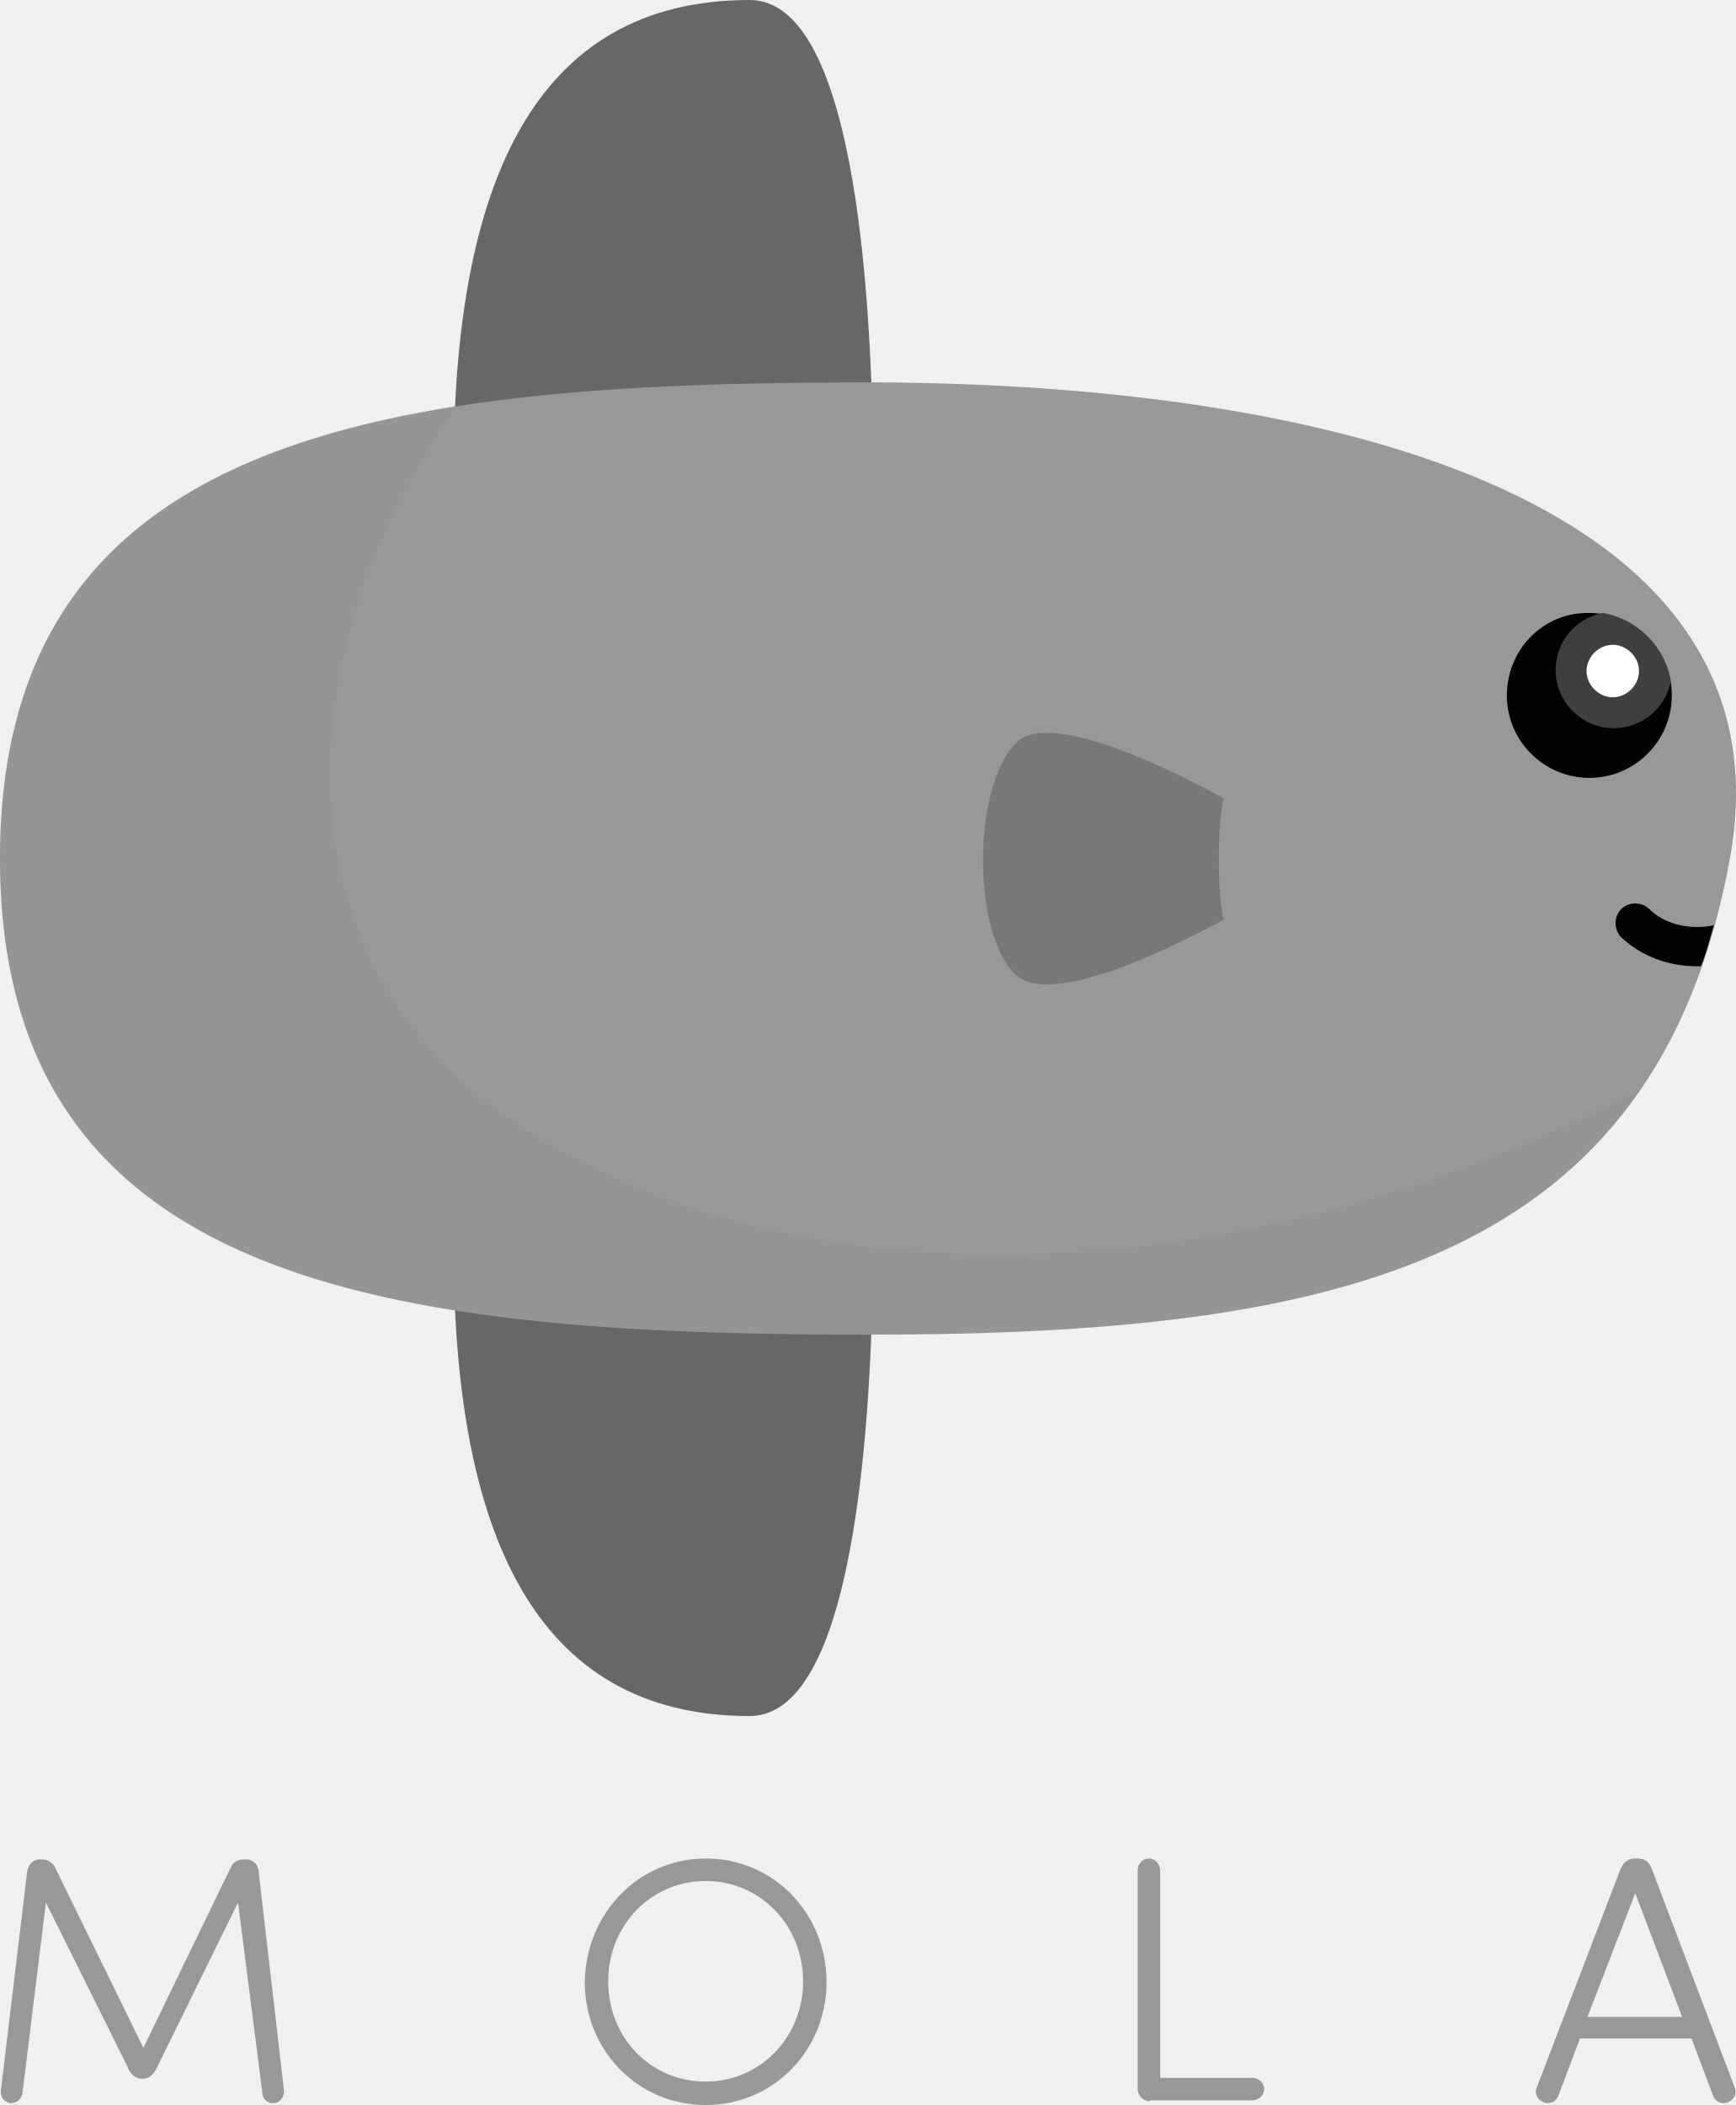
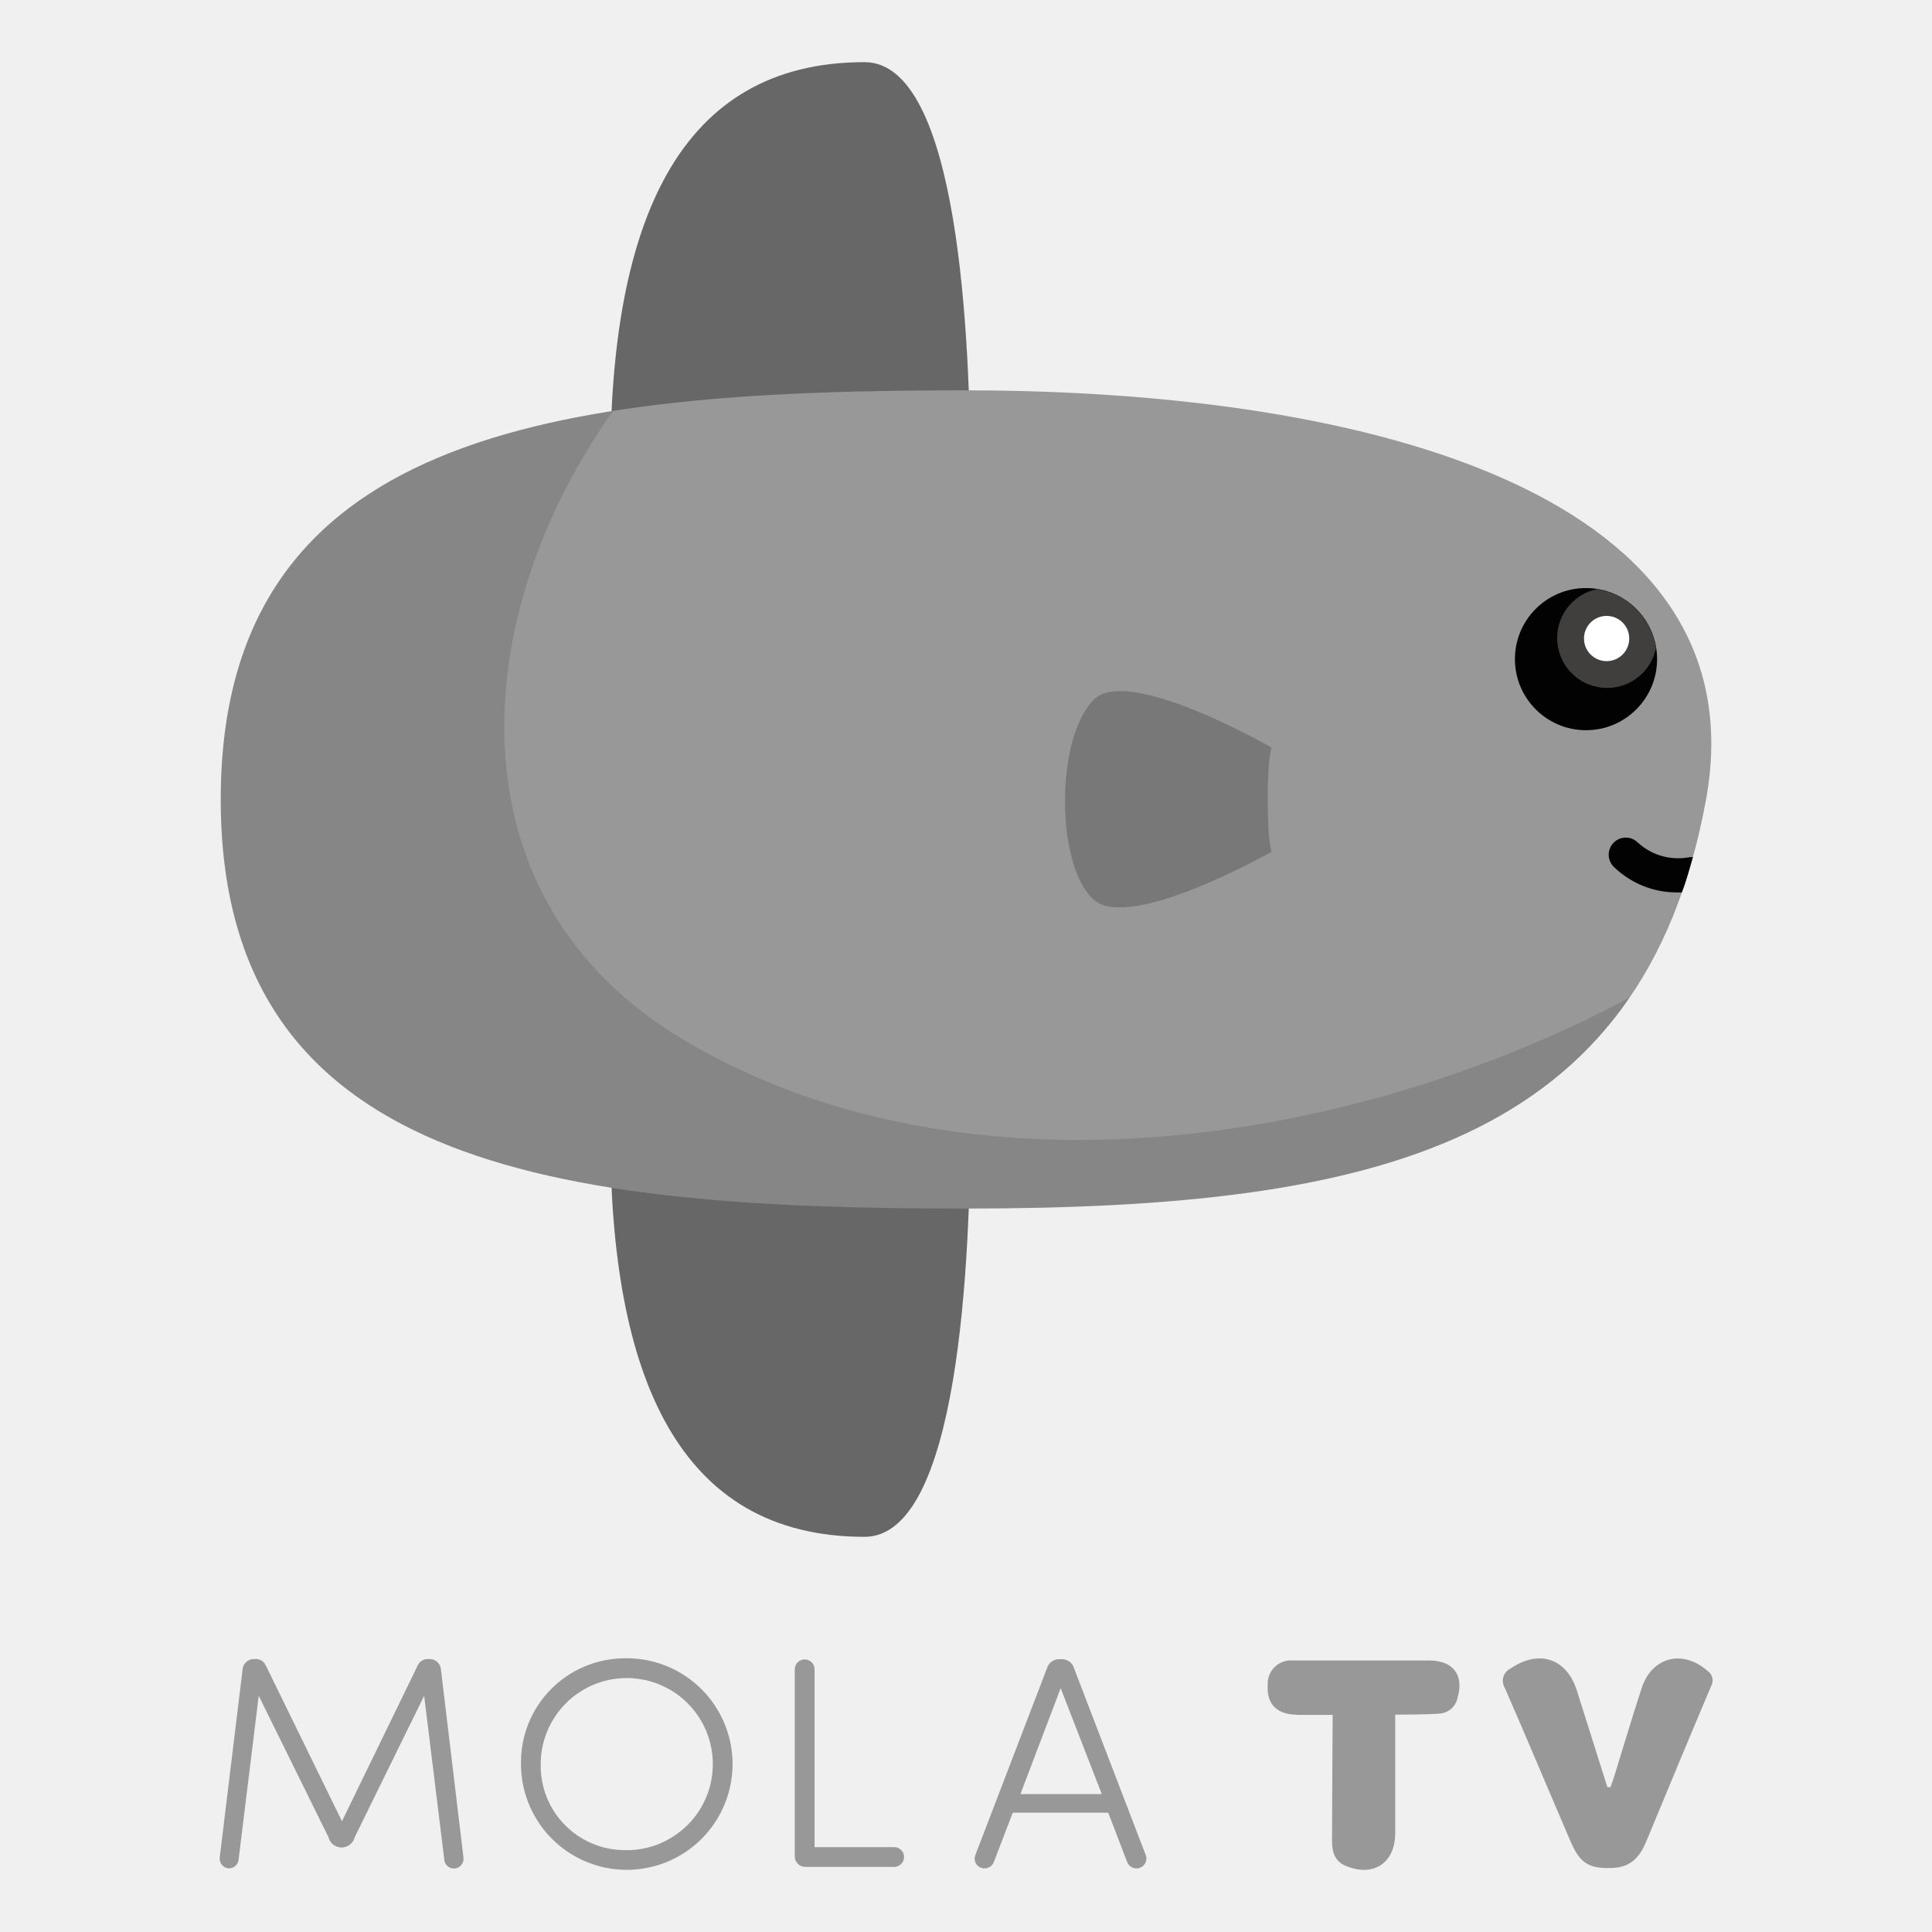
- <svg xmlns="http://www.w3.org/2000/svg" version="1.1" x="0px" y="0px" width="185.2px" height="224.6px" viewBox="0 0 185.2 224.6" style="enable-background:new 0 0 185.2 224.6;" xml:space="preserve">
-   <style type="text/css">
-     .st0{fill:#989898;}
-     .st1{fill:#676767;}
-     .st2{fill:#0663A6;}
-     .st3{fill:#787879;}
-     .st4{opacity:0.27;fill:#8D8C8C;enable-background:new    ;}
-     .st5{fill:#020202;}
-     .st6{fill:#413F3D;}
-     .st7{fill:#FFFFFF;}
- </style>
+ <svg xmlns="http://www.w3.org/2000/svg" viewBox="0 0 240 240">
  <defs>
- </defs>
-   <g>
-     <g>
-       <path class="st0" d="M30.3,223c0.1,0.7-0.4,1.3-1,1.4c-0.7,0.1-1.3-0.4-1.3-1.1L25.4,203l-8.6,17.5c-0.3,0.6-0.7,1.3-1.6,1.3             c-0.9,0-1.4-0.7-1.6-1.3L4.9,203l-2.5,20.3c-0.1,0.7-0.6,1.1-1.3,1.1c-0.7-0.1-1.1-0.7-1-1.4l2.8-23.3c0.1-0.7,0.6-1.3,1.3-1.3             h0.3c0.6,0,1,0.3,1.3,0.7l9.5,19.4l9.4-19.4c0.2-0.4,0.7-0.7,1.3-0.7h0.3c0.7,0,1.3,0.6,1.3,1.3L30.3,223z" />
-       <path class="st0" d="M75.3,198.3c7.3,0,12.9,5.9,12.9,13.2c0,7.2-5.6,13.1-12.9,13.1c-7.3,0-12.9-5.9-12.9-13.1             C62.5,204.2,68.1,198.3,75.3,198.3z M75.3,222.1c5.9,0,10.4-4.8,10.4-10.7c0-5.9-4.5-10.7-10.4-10.7c-5.9,0-10.4,4.8-10.4,10.7             C64.9,217.4,69.4,222.1,75.3,222.1z" />
-       <path class="st0" d="M122.7,224.2c-0.7,0-1.3-0.6-1.3-1.3v-23.3c0-0.7,0.5-1.3,1.2-1.3c0.7,0,1.2,0.6,1.2,1.3v22.1h9.8             c0.7,0,1.3,0.5,1.3,1.2c0,0.7-0.6,1.2-1.3,1.2H122.7z" />
-       <path class="st0" d="M185.1,222.7c0.3,0.6,0,1.3-0.7,1.6c-0.7,0.3-1.4-0.1-1.6-0.7l-2.3-6.1h-11.9l-2.3,6.1             c-0.2,0.6-0.9,1-1.6,0.7c-0.7-0.3-1-1-0.7-1.6l8.9-23.2c0.3-0.7,0.7-1.2,1.6-1.2h0.2c0.9,0,1.3,0.4,1.6,1.2L185.1,222.7z              M174.5,202l-5.1,13.2h10.1L174.5,202z" />
-     </g>
-     <g>
-       <g>
-         <g>
-           <g>
-             <path class="st1" d="M48.5,52.6c0-0.8-0.1-1.5-0.1-2.3C48.4,19.8,56.9,0,80,0c11.7,0,13.2,34.1,13.2,52.6H48.5z" />
-             <path class="st1" d="M48.5,130.6c0,0.8-0.1,1.5-0.1,2.3c0,30.4,8.5,50.2,31.6,50.2c11.7,0,13.2-34.1,13.2-52.6H48.5z" />
-           </g>
-           <path class="st2" d="M12.9,29.9" />
-           <g>
-             <g>
-               <path class="st0" d="M0,91.6c0-45.5,41.3-50.8,92.3-50.8c0.2,0,0.4,0,0.6,0v0c50.8,0.1,98.5,13.3,91.7,50.8                             c-7.8,42.9-41.1,50.8-91.7,50.8c-0.2,0-0.4,0-0.6,0C41.3,142.4,0,137.1,0,91.6L0,91.6C0,91.6,0,91.6,0,91.6                             C0,91.6,0,91.6,0,91.6L0,91.6z" />
-             </g>
-             <path class="st3" d="M108.5,79.2c3.8-3.7,18.1,3.8,22.1,6c-0.7,1.6-0.7,11.4,0,12.9c-4,2.2-18,9.5-22.1,6                         C103.7,99.9,103.7,83.8,108.5,79.2z" />
-             <path class="st4" d="M57.6,121.5c-29.7-17.6-26.8-53-8.8-78.2c0,0,0,0,0,0C19.7,47.9,0,60.2,0,91.6l0,0c0,0,0,0,0,0                         c0,0,0,0,0,0l0,0c0,45.5,41.3,50.8,92.3,50.8c0.2,0,0.4,0,0.6,0c37.8,0,65.9-4.4,80.9-24.5c0.2-0.3,0.4-0.6,0.6-0.8                         c0.2-0.3,0.4-0.6,0.6-0.8C140.8,134.4,92.7,142.3,57.6,121.5z" />
-           </g>
-         </g>
-         <g>
-           <g>
-             <path class="st5" d="M160.8,74.2c0,4.9,4,8.8,8.8,8.8c4.9,0,8.8-4,8.8-8.8c0-4.9-4-8.8-8.8-8.8                         C164.7,65.3,160.8,69.3,160.8,74.2z" />
-           </g>
-           <g>
-             <path class="st6" d="M172.2,77.7c-3.4,0-6.2-2.8-6.2-6.2c0-3,2.1-5.5,5-6.1c3.7,0.6,6.7,3.6,7.3,7.3                         C177.7,75.6,175.2,77.7,172.2,77.7z" />
-           </g>
-           <path class="st7" d="M169.3,71.6c0,1.5,1.3,2.8,2.8,2.8s2.8-1.3,2.8-2.8c0-1.5-1.3-2.8-2.8-2.8S169.3,70.1,169.3,71.6z" />
-         </g>
-       </g>
-       <g>
-         <path class="st5" d="M173,100c-0.8-0.8-0.8-2.2,0-3c0.8-0.8,2.2-0.8,3,0c1.5,1.5,4,2.2,6.5,1.8c0.1,0,0.4-0.1,0.4-0.1                 c-0.4,1.3-0.8,3-1.4,4.4c-0.1,0-0.4,0-0.4,0C178,103.1,175.1,102,173,100z" />
-       </g>
+     <style>.cls-1,.cls-6{isolation:isolate;}.cls-2{fill:#676767;}.cls-3{fill:#989898;}.cls-4{fill:#020202;}.cls-5{fill:#787879;}.cls-6{fill:#8d8c8c;opacity:0.27;mix-blend-mode:multiply;}.cls-7{fill:#413f3d;}.cls-8{fill:#fff;}</style>
+   </defs>
+   <g class="cls-1">
+     <g id="Layer_1" data-name="Layer 1">
+       <path class="cls-2" d="M75.9,60.29c0-.77-.09-1.53-.09-2.33,0-30.42,8.53-50.24,31.59-50.24,11.69,0,13.16,34.08,13.16,52.57Z" />
+       <path class="cls-2" d="M75.9,138.33c0,.77-.09,1.53-.09,2.34,0,30.41,8.53,50.24,31.59,50.24,11.69,0,13.16-34.09,13.16-52.58Z" />
+       <path class="cls-3" d="M27.42,99.31c0-45.49,41.3-50.82,92.25-50.82h.58c50.76.08,98.5,13.31,91.68,50.82-7.81,42.91-41.07,50.75-91.68,50.82h-.58c-50.95,0-92.25-5.33-92.25-50.82Z" />
+       <path class="cls-4" d="M200.46,107.67a2.11,2.11,0,0,1,3-3,7.42,7.42,0,0,0,6.49,1.8l.35,0c-.37,1.28-.82,3-1.38,4.39h-.44A11.2,11.2,0,0,1,200.46,107.67Z" />
+       <path class="cls-5" d="M135.92,86.87c3.84-3.72,18.1,3.78,22.05,6-.65,1.57-.65,11.37,0,12.94-3.95,2.19-18,9.45-22.05,6C131.09,107.63,131.09,91.54,135.92,86.87Z" />
+       <path class="cls-6" d="M85,129.22c-29.66-17.56-26.83-53-8.83-78.17h0c-29,4.57-48.74,16.82-48.74,48.26h0c0,45.49,41.3,50.82,92.25,50.82h.58c37.76,0,65.86-4.44,80.94-24.49l.61-.84.58-.84C168.23,142.15,120.08,150,85,129.22Z" />
+       <path class="cls-4" d="M188.19,81.88A8.83,8.83,0,1,0,197,73.05,8.82,8.82,0,0,0,188.19,81.88Z" />
+       <path class="cls-7" d="M199.64,85.46a6.2,6.2,0,0,1-1.22-12.28,8.8,8.8,0,0,1,7.3,7.3A6.2,6.2,0,0,1,199.64,85.46Z" />
+       <path class="cls-8" d="M196.77,79.32a2.81,2.81,0,1,0,2.81-2.81A2.8,2.8,0,0,0,196.77,79.32Z" />
+       <path class="cls-3" d="M57.57,230.72a1.21,1.21,0,0,1-1,1.38A1.19,1.19,0,0,1,55.19,231l-2.5-20.34-8.62,17.55a1.68,1.68,0,0,1-3.27,0l-8.66-17.55L29.64,231a1.19,1.19,0,0,1-1.34,1.08,1.21,1.21,0,0,1-1-1.38l2.83-23.27a1.41,1.41,0,0,1,1.34-1.34h.26a1.34,1.34,0,0,1,1.26.74l9.49,19.41,9.44-19.41a1.34,1.34,0,0,1,1.26-.74h.26a1.41,1.41,0,0,1,1.34,1.34Z" />
+       <path class="cls-3" d="M77.58,206a13.14,13.14,0,1,1-12.86,13.16A12.92,12.92,0,0,1,77.58,206Zm0,23.83a10.69,10.69,0,1,0-10.41-10.67A10.46,10.46,0,0,0,77.58,229.83Z" />
+       <path class="cls-3" d="M100,231.91a1.3,1.3,0,0,1-1.27-1.26V207.37a1.23,1.23,0,1,1,2.46,0v22.09h9.77a1.23,1.23,0,1,1,0,2.45Z" />
+       <path class="cls-3" d="M142.32,230.42a1.21,1.21,0,0,1-.71,1.6,1.23,1.23,0,0,1-1.6-.74l-2.34-6.1H125.81l-2.34,6.1a1.23,1.23,0,0,1-1.6.74,1.2,1.2,0,0,1-.7-1.6l8.88-23.16a1.57,1.57,0,0,1,1.6-1.15h.19a1.57,1.57,0,0,1,1.59,1.15Zm-10.56-20.71-5,13.16h10.11Z" />
+       <path class="cls-3" d="M200.07,222c.17-.5.35-1,.51-1.51,1.12-3.61,2.19-7.24,3.37-10.83,1.26-3.84,5.09-4.79,8.15-2.11a1.43,1.43,0,0,1,.46,1.91c-2.7,6.37-5.35,12.77-8,19.16-.76,1.86-1.81,3.28-4.07,3.41-3,.16-4.17-.45-5.38-3.26-2.73-6.35-5.4-12.74-8.17-19.08a1.7,1.7,0,0,1,.73-2.44c3.57-2.4,7-1.23,8.25,2.87L199.67,222Z" />
+       <path class="cls-3" d="M165.47,228.7c0,1.33.32,2.5,1.67,3.07,3.44,1.46,6.15-.31,6.18-4,0-.18,0-14.77,0-14.77s4.28,0,5.61-.14a2.43,2.43,0,0,0,2.12-1.91c.84-2.82-.47-4.64-3.45-4.68-2.77,0-5.54,0-8.31,0h-3.87c-1.62,0-3.23,0-4.85,0a2.88,2.88,0,0,0-3.09,3c-.14,2.07.78,3.34,2.72,3.67a12.29,12.29,0,0,0,1.92.09c1,0,3.43,0,3.43,0S165.47,224.6,165.47,228.7Z" />
    </g>
  </g>
</svg>
